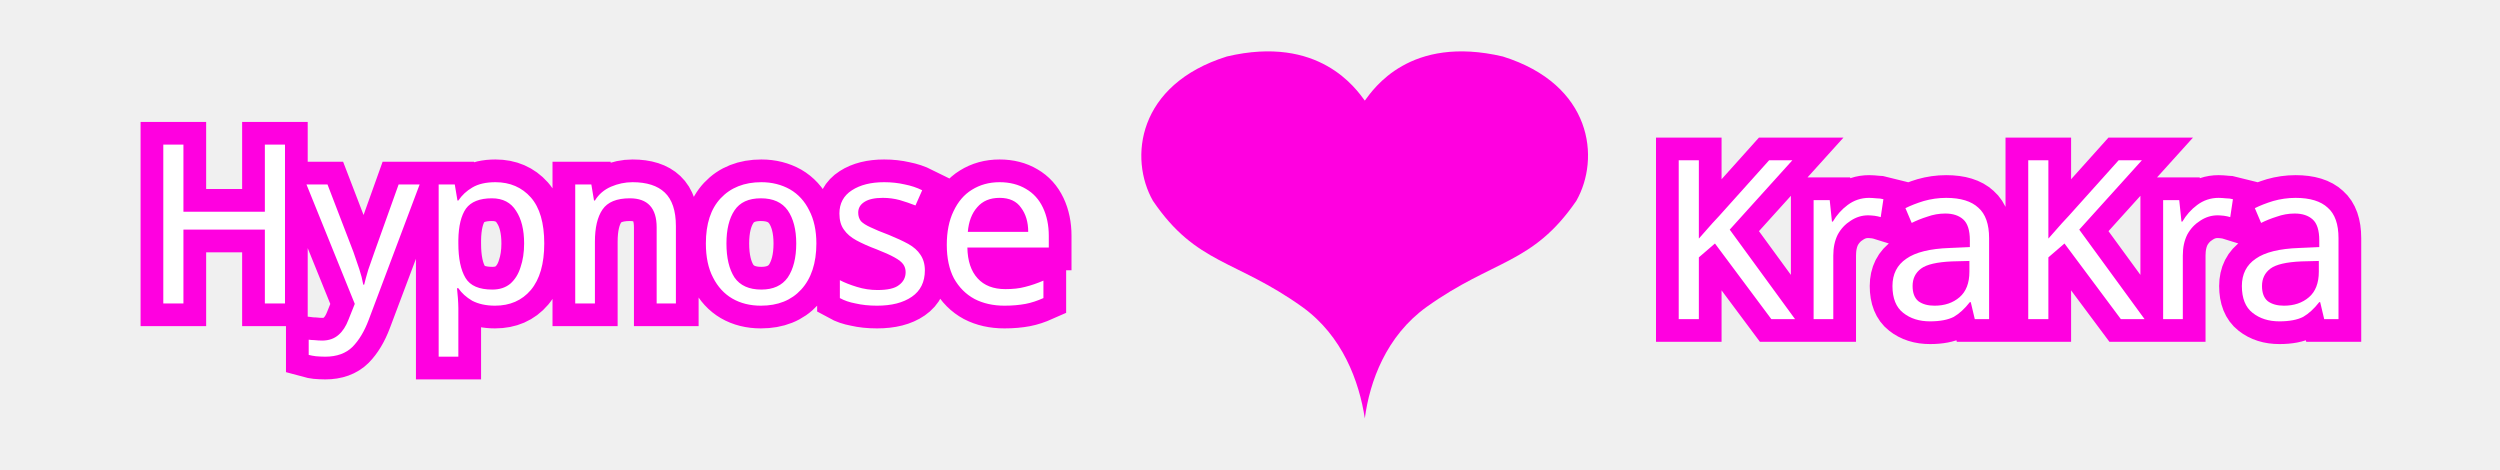
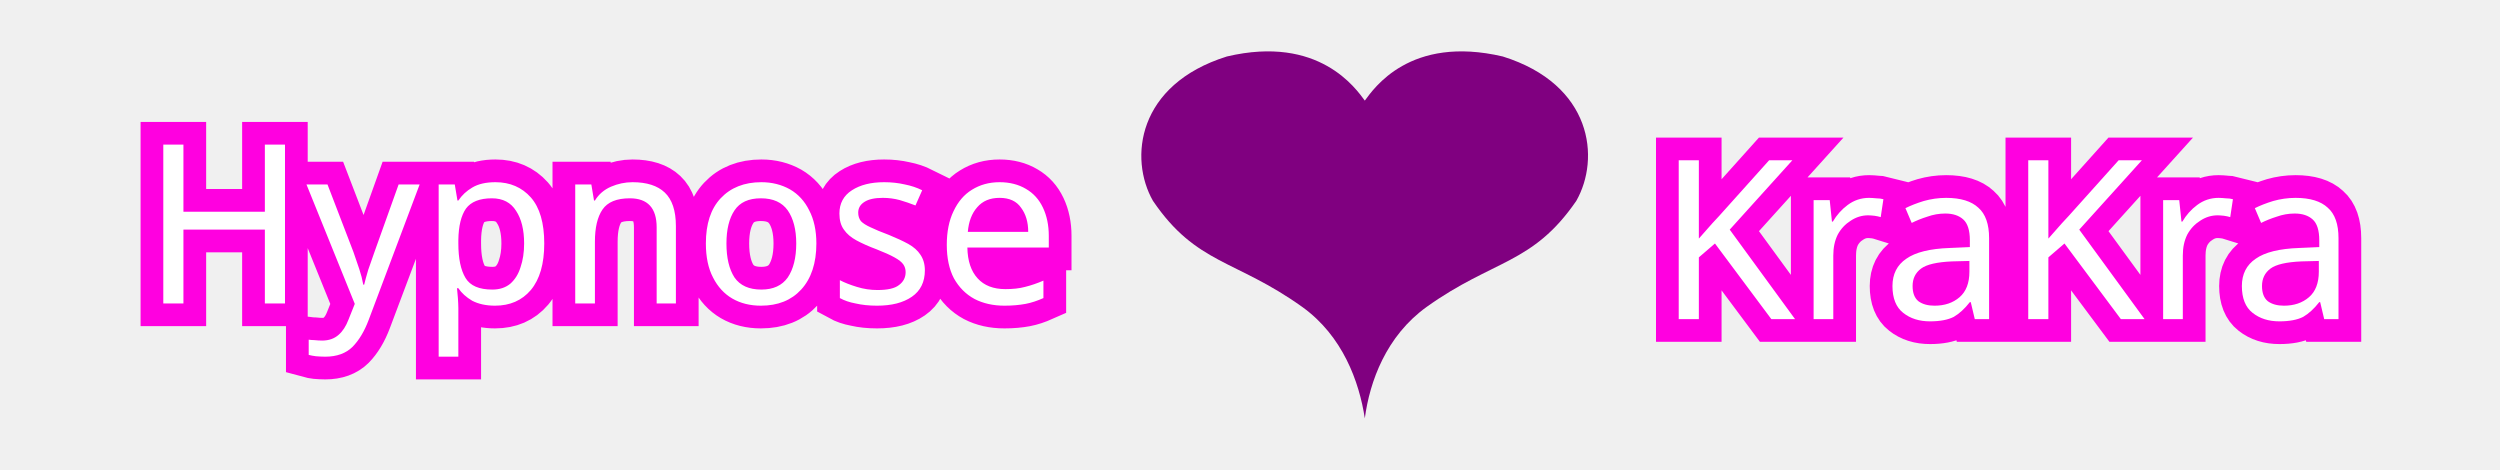
<svg xmlns="http://www.w3.org/2000/svg" width="330" height="62" viewBox="0 0 87.312 16.404" version="1.1" id="svg5" xml:space="preserve">
  <defs id="defs2">
    <pattern id="EMFhbasepattern" patternUnits="userSpaceOnUse" width="6" height="6" x="0" y="0" />
  </defs>
  <g id="layer1">
-     <path style="fill:#ff00e0;fill-opacity:1;fill-rule:evenodd;stroke:none;stroke-width:0.401" d="M 47.666,14.61 C 47.468,13.318 46.889,11.731 45.48,10.719 43.15,9.054 41.781,9.241 40.267,7.015 39.424,5.537 39.714,2.954 42.847,1.973 c 3.226,-0.763 4.516,1.136 4.819,1.541 0.303,-0.405 1.567,-2.303 4.819,-1.541 3.133,0.98 3.41,3.564 2.567,5.042 -1.527,2.225 -2.897,2.039 -5.227,3.704 -1.409,1.012 -1.988,2.599 -2.159,3.89 z" id="path128" />
+     <path style="fill:#800080;fill-opacity:1;fill-rule:evenodd;stroke:none;stroke-width:0.401" d="M 47.666,14.61 C 47.468,13.318 46.889,11.731 45.48,10.719 43.15,9.054 41.781,9.241 40.267,7.015 39.424,5.537 39.714,2.954 42.847,1.973 c 3.226,-0.763 4.516,1.136 4.819,1.541 0.303,-0.405 1.567,-2.303 4.819,-1.541 3.133,0.98 3.41,3.564 2.567,5.042 -1.527,2.225 -2.897,2.039 -5.227,3.704 -1.409,1.012 -1.988,2.599 -2.159,3.89 z" id="path128" />
    <g id="g286">
      <text xml:space="preserve" style="font-size:7.761px;line-height:1.25;font-family:sans-serif;letter-spacing:0px;word-spacing:0px;fill:#ff00e0;fill-opacity:1;stroke:#ff00e0;stroke-width:1.587;stroke-dasharray:none;stroke-opacity:1" x="4.954" y="10.597" id="text238-5">
        <tspan id="tspan236-3" style="font-size:7.761px;fill:#ff00e0;fill-opacity:1;stroke:#ff00e0;stroke-width:1.587;stroke-dasharray:none;stroke-opacity:1" x="4.954" y="10.597">Hypnose</tspan>
      </text>
      <text xml:space="preserve" style="font-size:7.761px;line-height:1.25;font-family:sans-serif;letter-spacing:0px;word-spacing:0px;fill:#ffffff;fill-opacity:1;stroke:none;stroke-width:1.587;stroke-dasharray:none;stroke-opacity:1" x="4.954" y="10.597" id="text238-5-0">
        <tspan id="tspan236-3-1" style="font-size:7.761px;fill:#ffffff;fill-opacity:1;stroke:none;stroke-width:1.587;stroke-dasharray:none;stroke-opacity:1" x="4.954" y="10.597">Hypnose</tspan>
      </text>
    </g>
    <g id="g1054" transform="translate(-2.703072,-3.694916)">
      <text xml:space="preserve" style="font-size:7.761px;line-height:1.25;font-family:sans-serif;letter-spacing:0px;word-spacing:0px;fill:#ff00e0;fill-opacity:1;stroke:#ff00e0;stroke-width:1.587;stroke-dasharray:none;stroke-opacity:1" x="60.583" y="14.838" id="text238-5-0-4">
        <tspan id="tspan236-3-1-2" style="font-size:7.761px;fill:#ff00e0;fill-opacity:1;stroke:#ff00e0;stroke-width:1.587;stroke-dasharray:none;stroke-opacity:1" x="60.583" y="14.838">KraKra</tspan>
      </text>
      <text xml:space="preserve" style="font-size:7.761px;line-height:1.25;font-family:sans-serif;letter-spacing:0px;word-spacing:0px;fill:#ffffff;fill-opacity:1;stroke:none;stroke-width:1.587;stroke-dasharray:none;stroke-opacity:1" x="60.583" y="14.838" id="text238-5-0-4-5">
        <tspan id="tspan236-3-1-2-9" style="font-size:7.761px;fill:#ffffff;fill-opacity:1;stroke:none;stroke-width:1.587;stroke-dasharray:none;stroke-opacity:1" x="60.583" y="14.838">KraKra</tspan>
      </text>
    </g>
  </g>
</svg>
